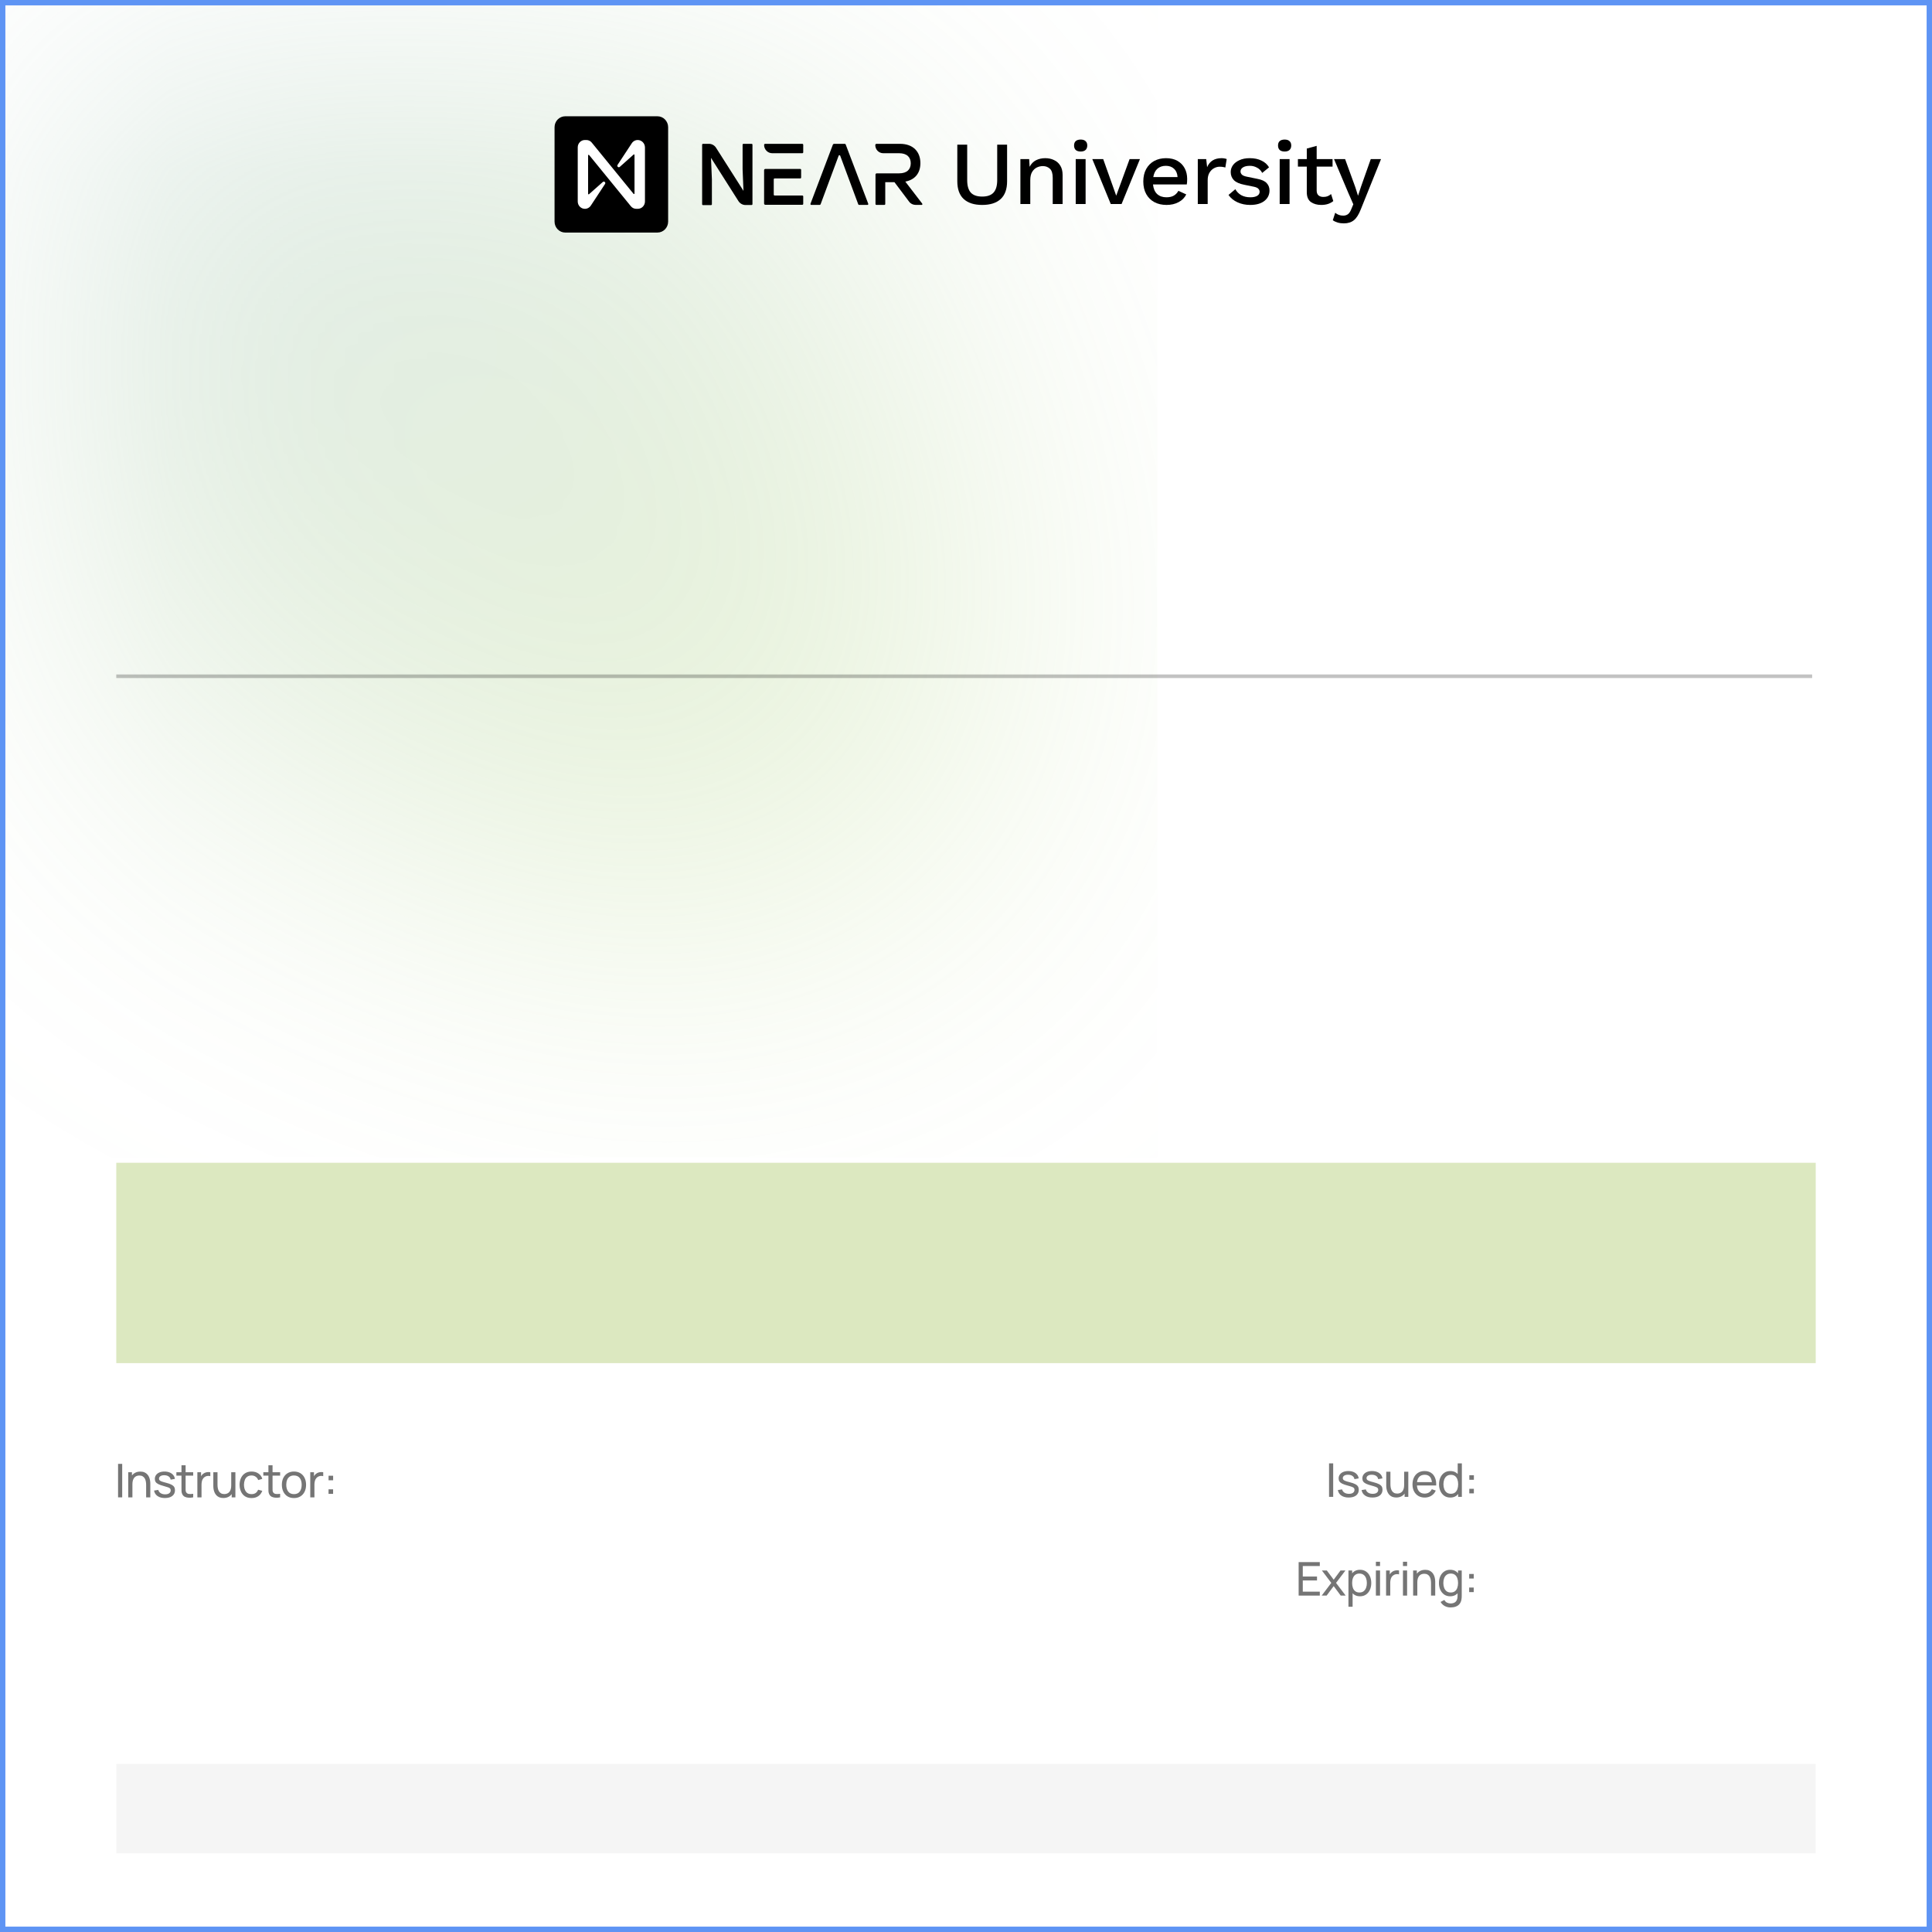
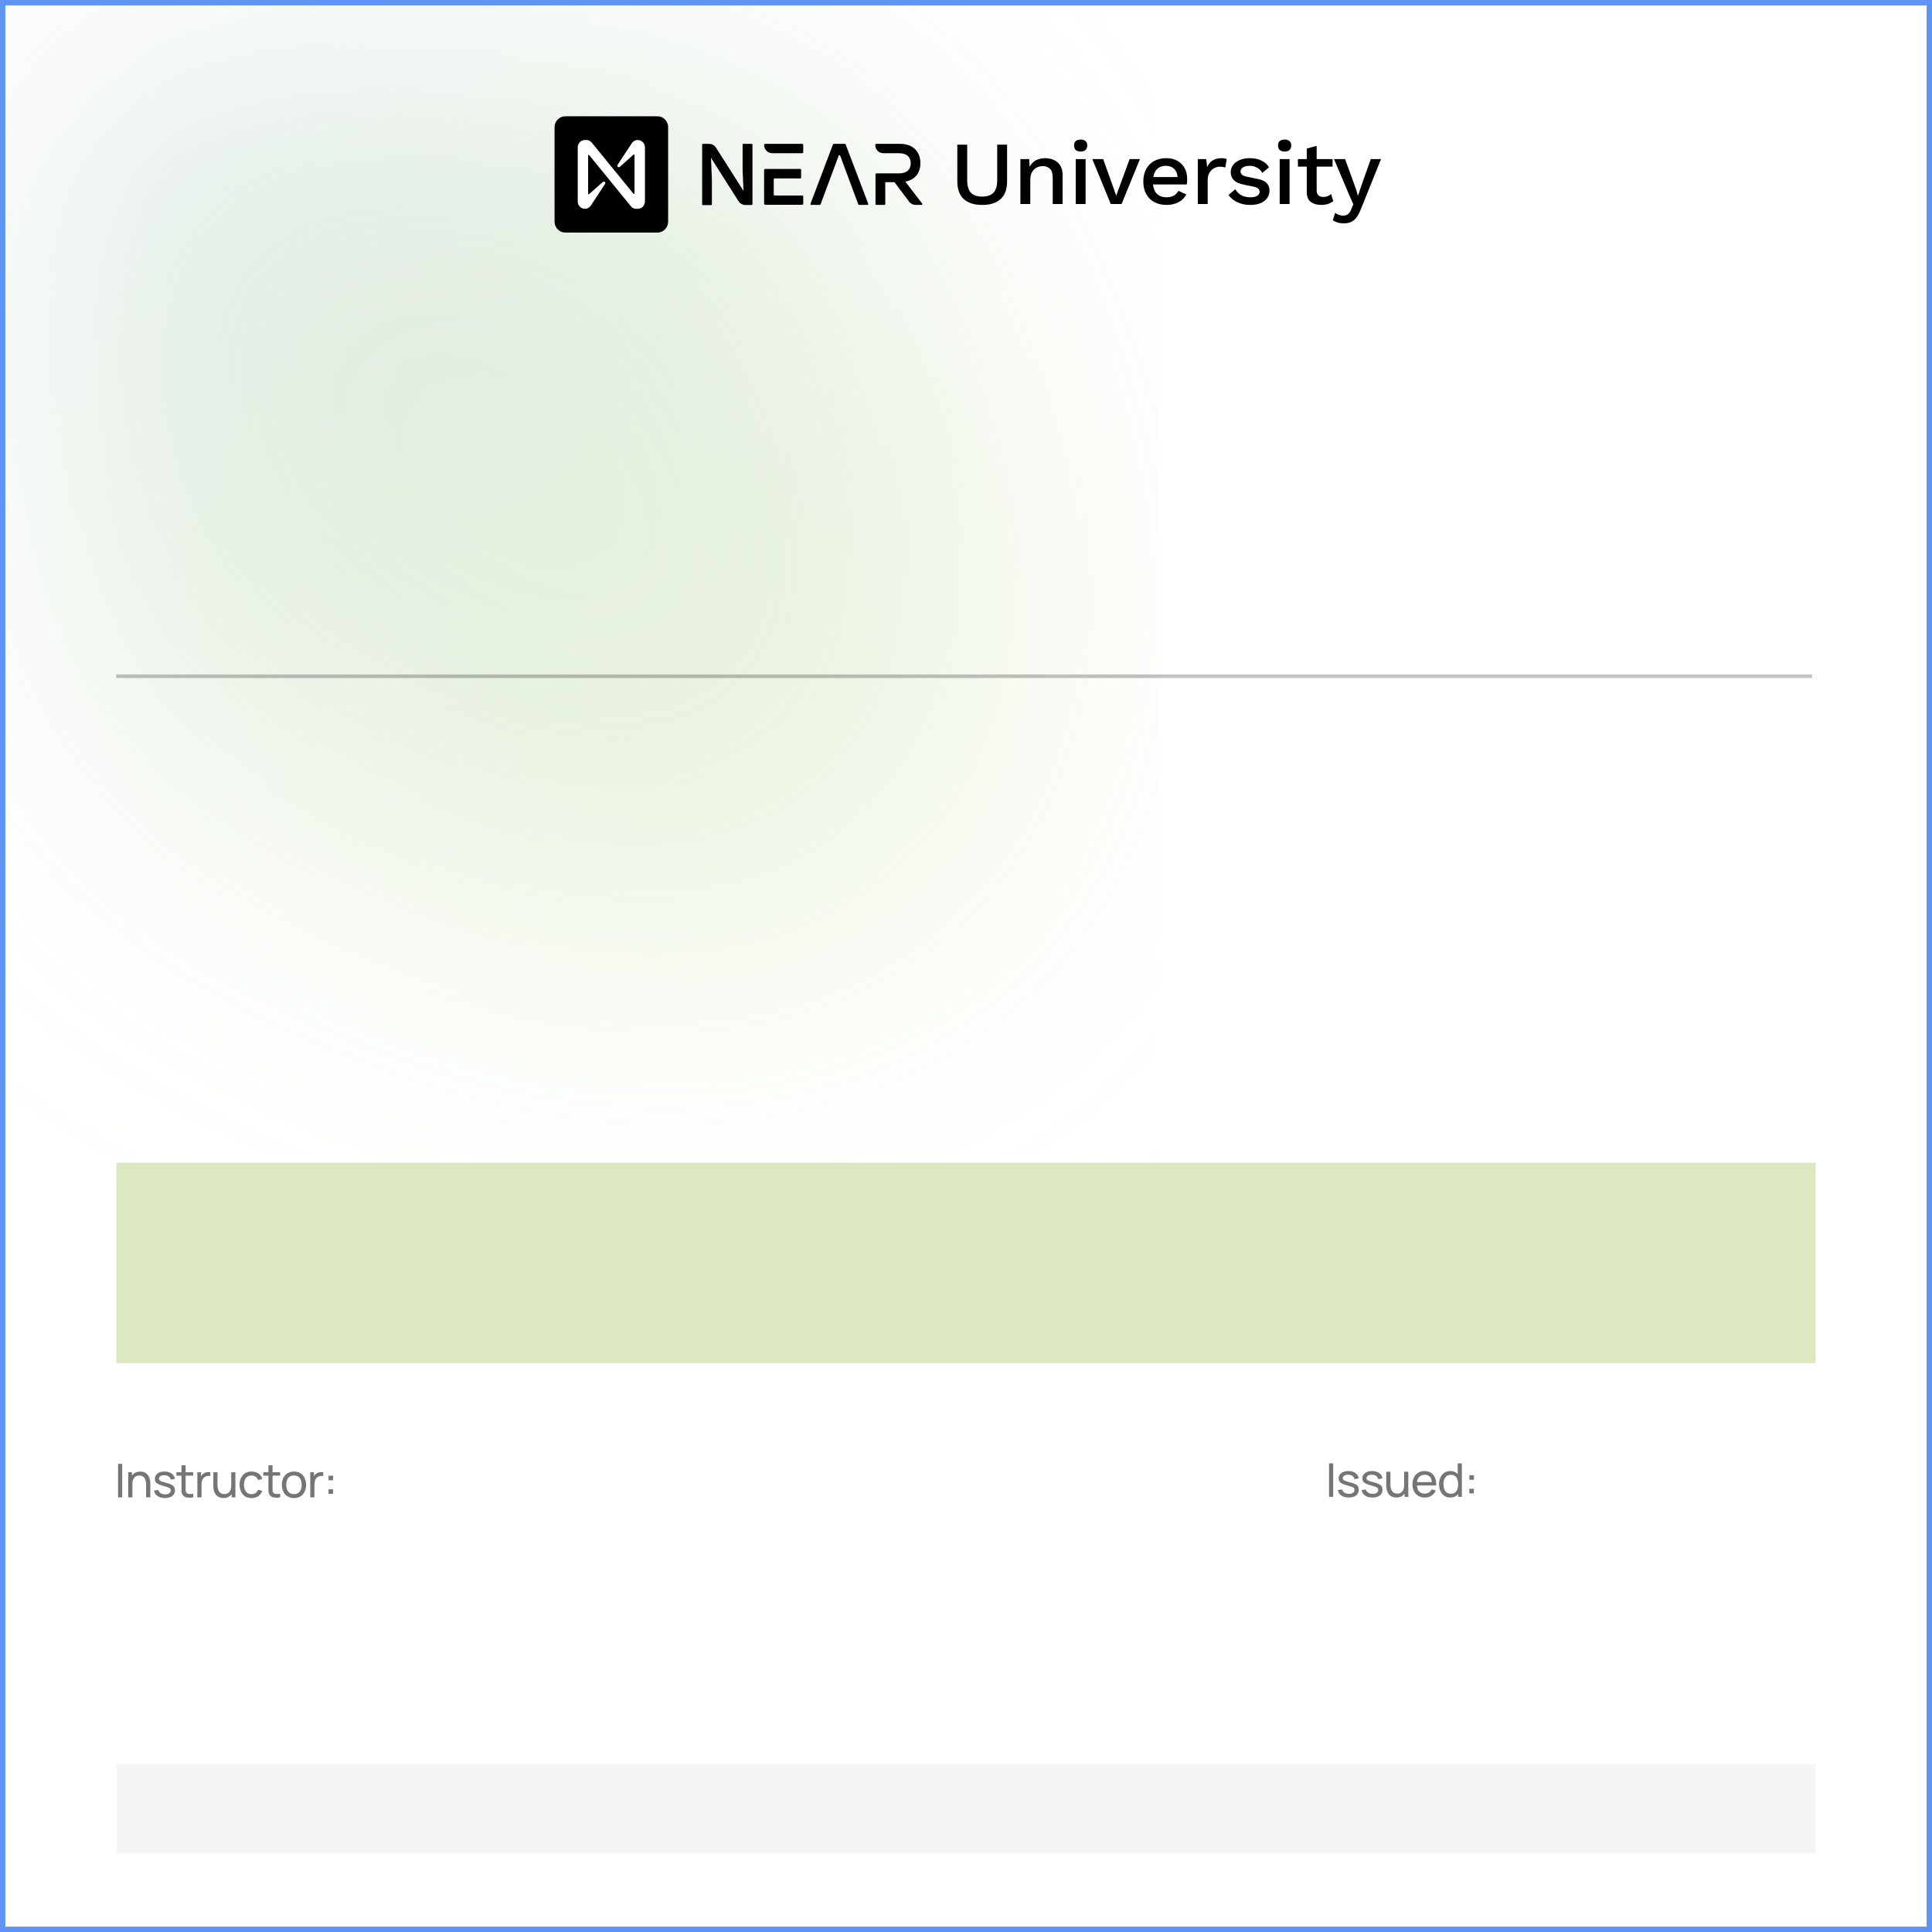
<svg xmlns="http://www.w3.org/2000/svg" width="1080" height="1080" viewBox="0 0 1080 1080" fill="none">
  <rect x="1.5" y="1.5" width="1077" height="1077" fill="white" />
  <mask id="mask0_54_14" style="mask-type:alpha" maskUnits="userSpaceOnUse" x="0" y="0" width="647" height="647">
    <rect width="647" height="647" fill="#C4C4C4" />
  </mask>
  <g mask="url(#mask0_54_14)">
    <g opacity="0.25" filter="url(#filter0_f_54_14)">
      <path d="M-58.283 277.052C-272.03 63.305 -362.994 -192.282 -261.458 -293.819C-159.922 -395.355 95.666 -304.39 309.413 -90.643C523.16 123.104 614.125 378.691 512.588 480.228C411.052 581.764 155.464 490.799 -58.283 277.052Z" fill="url(#paint0_linear_54_14)" />
    </g>
  </g>
  <path d="M310 71.116C310 67.738 312.675 65 315.974 65H367.519C370.818 65 373.493 67.738 373.493 71.116V123.884C373.493 127.262 370.818 130 367.519 130H315.974C312.675 130 310 127.262 310 123.884V71.116Z" fill="black" />
  <path d="M420.631 80.909V114.097C420.631 114.35 420.445 114.603 420.135 114.603H416.727C415.178 114.603 413.691 113.781 412.823 112.453L397.455 88.242L397.951 100.316V114.16C397.951 114.413 397.765 114.666 397.455 114.666H392.994C392.746 114.666 392.498 114.476 392.498 114.16V80.909C392.498 80.656 392.684 80.403 392.994 80.403H396.34C397.889 80.403 399.376 81.225 400.244 82.552L415.612 106.701L415.116 94.627V80.909C415.116 80.656 415.302 80.403 415.612 80.403H420.073C420.445 80.403 420.631 80.593 420.631 80.909Z" fill="black" />
  <path d="M458.211 114.54H453.502C453.192 114.54 452.943 114.223 453.068 113.907L465.586 80.846C465.709 80.593 465.957 80.403 466.205 80.403H472.154C472.463 80.403 472.712 80.593 472.773 80.846L485.353 113.907C485.477 114.223 485.228 114.54 484.919 114.54H480.21C480.023 114.54 479.838 114.413 479.776 114.223L469.675 87.041C469.552 86.662 468.931 86.662 468.807 87.041L458.707 114.223C458.583 114.413 458.397 114.54 458.211 114.54Z" fill="black" />
  <path d="M515.497 113.781L506.077 101.517C511.407 100.506 514.505 96.839 514.505 91.213C514.505 84.765 510.416 80.403 503.103 80.403H489.966C489.595 80.403 489.285 80.719 489.285 81.099C489.285 83.627 491.268 85.65 493.746 85.65H502.607C507.007 85.65 509.114 87.926 509.114 91.276C509.114 94.627 507.069 96.902 502.607 96.902H490.091C489.719 96.902 489.408 97.219 489.408 97.598V114.034C489.408 114.287 489.595 114.54 489.904 114.54H494.366C494.613 114.54 494.862 114.35 494.862 114.034V101.833H500.005L508.184 112.706C509.052 113.907 510.416 114.54 511.903 114.54H515.31C515.559 114.54 515.744 114.097 515.497 113.781Z" fill="black" />
  <path d="M448.515 80.403H427.757C427.385 80.403 427.137 80.656 427.137 81.035C427.137 83.564 429.182 85.65 431.661 85.65H448.515C448.764 85.65 449.011 85.46 449.011 85.144V80.846C448.949 80.593 448.764 80.403 448.515 80.403ZM448.515 109.293H433.024C432.776 109.293 432.528 109.103 432.528 108.787V100.253C432.528 100 432.714 99.747 433.024 99.747H447.338C447.587 99.747 447.834 99.558 447.834 99.241V94.943C447.834 94.69 447.649 94.437 447.338 94.437H427.819C427.447 94.437 427.137 94.753 427.137 95.132V113.781C427.137 114.16 427.447 114.476 427.819 114.476H448.515C448.764 114.476 449.011 114.287 449.011 113.971V109.672C448.949 109.482 448.764 109.293 448.515 109.293Z" fill="black" />
  <path d="M353.07 80.232L345.229 92.157C344.687 92.969 345.729 93.953 346.48 93.269L354.196 86.387C354.404 86.216 354.696 86.344 354.696 86.644V108.144C354.696 108.443 354.321 108.571 354.154 108.357L330.799 79.719C330.048 78.779 328.964 78.266 327.754 78.266H326.92C324.751 78.266 322.958 80.104 322.958 82.369V112.632C322.958 114.897 324.751 116.735 326.962 116.735C328.338 116.735 329.631 116.008 330.382 114.769L338.222 102.843C338.765 102.031 337.722 101.048 336.971 101.732L329.255 108.571C329.047 108.742 328.755 108.614 328.755 108.315V86.857C328.755 86.558 329.13 86.43 329.297 86.644L352.653 115.282C353.404 116.222 354.53 116.735 355.697 116.735H356.531C358.742 116.735 360.535 114.897 360.535 112.632V82.369C360.494 80.104 358.7 78.266 356.49 78.266C355.113 78.266 353.821 78.992 353.07 80.232Z" fill="white" />
  <path d="M562.969 80.88V101.339C562.969 105.73 561.782 109.031 559.407 111.242C557.032 113.454 553.574 114.56 549.031 114.56C544.556 114.56 541.115 113.454 538.706 111.242C536.331 109.031 535.144 105.73 535.144 101.339V80.88H540.667V100.686C540.667 103.836 541.339 106.165 542.681 107.673C544.057 109.148 546.174 109.885 549.031 109.885C551.922 109.885 554.038 109.148 555.38 107.673C556.757 106.165 557.445 103.836 557.445 100.686V80.88H562.969Z" fill="black" />
  <path d="M570.407 114.058V88.923H575.311L575.57 93.246C576.43 91.57 577.617 90.347 579.132 89.576C580.68 88.806 582.401 88.42 584.294 88.42C586.118 88.42 587.753 88.772 589.199 89.476C590.678 90.146 591.849 91.185 592.709 92.593C593.569 93.967 594 95.693 594 97.77V114.058H588.476V99.429C588.476 96.949 587.942 95.24 586.875 94.302C585.843 93.33 584.535 92.844 582.952 92.844C581.816 92.844 580.715 93.095 579.648 93.598C578.581 94.101 577.686 94.939 576.964 96.112C576.275 97.251 575.931 98.776 575.931 100.686V114.058H570.407Z" fill="black" />
  <path d="M604.125 84.701C602.921 84.701 601.991 84.416 601.338 83.846C600.718 83.243 600.408 82.405 600.408 81.332C600.408 80.26 600.718 79.439 601.338 78.869C601.991 78.299 602.921 78.015 604.125 78.015C605.295 78.015 606.19 78.299 606.81 78.869C607.464 79.439 607.791 80.26 607.791 81.332C607.791 82.405 607.464 83.243 606.81 83.846C606.19 84.416 605.295 84.701 604.125 84.701ZM606.861 88.923V114.058H601.338V88.923H606.861Z" fill="black" />
  <path d="M631.456 88.923H637.238L626.965 114.058H620.925L610.6 88.923H616.691L623.97 109.383L631.456 88.923Z" fill="black" />
  <path d="M652.121 114.56C649.54 114.56 647.268 114.041 645.307 113.002C643.379 111.963 641.865 110.472 640.764 108.528C639.662 106.551 639.112 104.205 639.112 101.49C639.112 98.776 639.645 96.447 640.712 94.503C641.813 92.526 643.311 91.018 645.203 89.979C647.131 88.94 649.333 88.42 651.811 88.42C654.324 88.42 656.458 88.923 658.213 89.928C659.968 90.934 661.31 92.308 662.24 94.05C663.169 95.793 663.633 97.77 663.633 99.982C663.633 100.619 663.616 101.205 663.582 101.742C663.547 102.278 663.496 102.73 663.427 103.099H644.532C644.773 105.445 645.548 107.238 646.855 108.478C648.198 109.684 649.919 110.287 652.018 110.287C653.739 110.287 655.133 109.969 656.2 109.332C657.266 108.696 658.11 107.807 658.729 106.668L663.117 108.679C662.222 110.522 660.794 111.963 658.832 113.002C656.905 114.041 654.668 114.56 652.121 114.56ZM651.708 92.693C649.815 92.693 648.249 93.229 647.01 94.302C645.806 95.374 645.031 96.933 644.687 98.977H658.265C658.127 96.966 657.473 95.424 656.303 94.352C655.133 93.246 653.601 92.693 651.708 92.693Z" fill="black" />
  <path d="M669.577 114.058V88.923H674.275L674.791 93.447C676.202 90.096 678.904 88.42 682.896 88.42C683.412 88.42 683.928 88.471 684.445 88.571C684.961 88.638 685.391 88.755 685.735 88.923L684.961 93.648C684.582 93.514 684.152 93.414 683.67 93.347C683.223 93.246 682.603 93.196 681.812 93.196C680.71 93.196 679.644 93.481 678.611 94.05C677.613 94.587 676.77 95.424 676.081 96.564C675.428 97.67 675.101 99.061 675.101 100.736V114.058H669.577Z" fill="black" />
  <path d="M698.872 114.56C696.29 114.56 693.933 114.074 691.799 113.102C689.665 112.131 687.979 110.757 686.74 108.98L690.56 105.763C691.317 107.137 692.401 108.243 693.812 109.081C695.258 109.885 696.979 110.287 698.975 110.287C700.558 110.287 701.814 110.019 702.744 109.483C703.673 108.947 704.137 108.193 704.137 107.221C704.137 106.584 703.914 106.031 703.466 105.562C703.053 105.059 702.244 104.674 701.04 104.406L695.619 103.3C692.866 102.764 690.904 101.892 689.734 100.686C688.564 99.48 687.979 97.972 687.979 96.162C687.979 94.788 688.392 93.514 689.218 92.341C690.078 91.168 691.3 90.23 692.883 89.526C694.466 88.789 696.376 88.42 698.614 88.42C701.16 88.42 703.346 88.873 705.17 89.778C707.028 90.649 708.439 91.906 709.403 93.548L705.583 96.665C704.895 95.324 703.914 94.335 702.64 93.699C701.401 93.028 700.093 92.693 698.717 92.693C697.03 92.693 695.723 92.995 694.793 93.598C693.899 94.168 693.451 94.922 693.451 95.86C693.451 96.497 693.709 97.083 694.225 97.62C694.742 98.122 695.671 98.508 697.013 98.776L702.898 99.982C705.376 100.451 707.114 101.256 708.112 102.395C709.145 103.501 709.661 104.858 709.661 106.467C709.661 108.88 708.698 110.84 706.77 112.348C704.843 113.823 702.21 114.56 698.872 114.56Z" fill="black" />
  <path d="M718.143 84.701C716.938 84.701 716.009 84.416 715.355 83.846C714.736 83.243 714.426 82.405 714.426 81.332C714.426 80.26 714.736 79.439 715.355 78.869C716.009 78.299 716.938 78.015 718.143 78.015C719.313 78.015 720.208 78.299 720.827 78.869C721.481 79.439 721.808 80.26 721.808 81.332C721.808 82.405 721.481 83.243 720.827 83.846C720.208 84.416 719.313 84.701 718.143 84.701ZM720.879 88.923V114.058H715.355V88.923H720.879Z" fill="black" />
  <path d="M744.906 88.923V93.146H736.026V106.517C736.026 107.724 736.371 108.628 737.059 109.232C737.747 109.801 738.642 110.086 739.743 110.086C740.707 110.086 741.516 109.952 742.17 109.684C742.858 109.383 743.495 108.98 744.08 108.478L745.319 112.399C744.527 113.069 743.546 113.605 742.376 114.007C741.241 114.376 739.967 114.56 738.556 114.56C736.285 114.56 734.374 114.024 732.826 112.952C731.277 111.846 730.503 110.003 730.503 107.422V93.146H725.547V88.923H730.503V83.042L736.026 81.534V88.923H744.906Z" fill="black" />
  <path d="M772 88.923L760.694 117.023C759.558 119.939 758.268 121.967 756.822 123.106C755.377 124.279 753.518 124.865 751.247 124.865C749.973 124.865 748.82 124.715 747.788 124.413C746.756 124.111 745.843 123.676 745.052 123.106L746.394 118.934C747.633 120.006 749.13 120.542 750.885 120.542C751.815 120.542 752.641 120.308 753.363 119.838C754.121 119.369 754.792 118.397 755.377 116.923L756.513 114.208L753.776 107.975L745.723 88.923H751.918L757.648 104.708L759.145 109.433L760.849 104.255L766.27 88.923H772Z" fill="black" />
  <rect x="65" y="986.031" width="950" height="50" fill="#F5F5F5" />
  <path d="M742.948 836.751V818.031H745.262V836.751H742.948Z" fill="#757575" />
  <path d="M753.947 837.128C752.274 837.128 750.901 836.764 749.826 836.036C748.76 835.3 748.106 834.273 747.863 832.955L750.229 832.578C750.42 833.341 750.857 833.948 751.542 834.398C752.227 834.84 753.076 835.061 754.09 835.061C755.052 835.061 755.806 834.862 756.352 834.463C756.898 834.065 757.171 833.523 757.171 832.838C757.171 832.44 757.08 832.119 756.898 831.876C756.716 831.625 756.339 831.391 755.767 831.174C755.204 830.958 754.35 830.698 753.206 830.394C751.967 830.065 750.992 829.723 750.281 829.367C749.57 829.012 749.063 828.6 748.76 828.132C748.457 827.664 748.305 827.097 748.305 826.429C748.305 825.606 748.53 824.887 748.981 824.271C749.432 823.647 750.06 823.166 750.866 822.828C751.681 822.49 752.625 822.321 753.7 822.321C754.766 822.321 755.719 822.49 756.56 822.828C757.401 823.166 758.077 823.647 758.588 824.271C759.108 824.887 759.416 825.606 759.511 826.429L757.145 826.858C757.032 826.104 756.668 825.511 756.053 825.077C755.446 824.644 754.662 824.414 753.7 824.388C752.79 824.354 752.049 824.514 751.477 824.869C750.914 825.225 750.632 825.706 750.632 826.312C750.632 826.65 750.736 826.941 750.944 827.183C751.161 827.426 751.555 827.656 752.127 827.872C752.708 828.089 753.548 828.336 754.649 828.613C755.888 828.925 756.863 829.268 757.574 829.64C758.293 830.004 758.805 830.438 759.108 830.94C759.411 831.434 759.563 832.045 759.563 832.773C759.563 834.125 759.065 835.191 758.068 835.971C757.071 836.743 755.698 837.128 753.947 837.128Z" fill="#757575" />
  <path d="M767.214 837.128C765.541 837.128 764.168 836.764 763.093 836.036C762.027 835.3 761.373 834.273 761.13 832.955L763.496 832.578C763.687 833.341 764.124 833.948 764.809 834.398C765.494 834.84 766.343 835.061 767.357 835.061C768.319 835.061 769.073 834.862 769.619 834.463C770.165 834.065 770.438 833.523 770.438 832.838C770.438 832.44 770.347 832.119 770.165 831.876C769.983 831.625 769.606 831.391 769.034 831.174C768.471 830.958 767.617 830.698 766.473 830.394C765.234 830.065 764.259 829.723 763.548 829.367C762.837 829.012 762.33 828.6 762.027 828.132C761.724 827.664 761.572 827.097 761.572 826.429C761.572 825.606 761.797 824.887 762.248 824.271C762.699 823.647 763.327 823.166 764.133 822.828C764.948 822.49 765.892 822.321 766.967 822.321C768.033 822.321 768.986 822.49 769.827 822.828C770.668 823.166 771.344 823.647 771.855 824.271C772.375 824.887 772.683 825.606 772.778 826.429L770.412 826.858C770.299 826.104 769.935 825.511 769.32 825.077C768.713 824.644 767.929 824.414 766.967 824.388C766.057 824.354 765.316 824.514 764.744 824.869C764.181 825.225 763.899 825.706 763.899 826.312C763.899 826.65 764.003 826.941 764.211 827.183C764.428 827.426 764.822 827.656 765.394 827.872C765.975 828.089 766.815 828.336 767.916 828.613C769.155 828.925 770.13 829.268 770.841 829.64C771.56 830.004 772.072 830.438 772.375 830.94C772.678 831.434 772.83 832.045 772.83 832.773C772.83 834.125 772.332 835.191 771.335 835.971C770.338 836.743 768.965 837.128 767.214 837.128Z" fill="#757575" />
  <path d="M780.507 837.115C779.606 837.115 778.83 836.972 778.18 836.686C777.539 836.4 777.006 836.019 776.581 835.542C776.156 835.066 775.823 834.537 775.58 833.956C775.337 833.376 775.164 832.782 775.06 832.175C774.965 831.569 774.917 831.001 774.917 830.472V822.711H777.257V829.744C777.257 830.403 777.318 831.04 777.439 831.655C777.56 832.271 777.764 832.825 778.05 833.319C778.345 833.813 778.735 834.203 779.22 834.489C779.714 834.775 780.329 834.918 781.066 834.918C781.647 834.918 782.175 834.819 782.652 834.619C783.129 834.42 783.536 834.125 783.874 833.735C784.212 833.337 784.472 832.834 784.654 832.227C784.836 831.621 784.927 830.914 784.927 830.108L786.448 830.576C786.448 831.928 786.201 833.094 785.707 834.073C785.222 835.053 784.533 835.807 783.64 836.335C782.756 836.855 781.712 837.115 780.507 837.115ZM785.187 836.751V832.994H784.927V822.711H787.254V836.751H785.187Z" fill="#757575" />
  <path d="M796.458 837.141C795.08 837.141 793.875 836.838 792.844 836.231C791.821 835.616 791.024 834.762 790.452 833.67C789.88 832.57 789.594 831.287 789.594 829.822C789.594 828.288 789.876 826.962 790.439 825.844C791.002 824.718 791.787 823.851 792.792 823.244C793.806 822.629 794.993 822.321 796.354 822.321C797.767 822.321 798.967 822.646 799.955 823.296C800.952 823.946 801.697 824.874 802.191 826.078C802.694 827.283 802.91 828.717 802.841 830.381H800.501V829.549C800.475 827.825 800.124 826.538 799.448 825.688C798.772 824.83 797.767 824.401 796.432 824.401C795.002 824.401 793.914 824.861 793.169 825.779C792.424 826.698 792.051 828.015 792.051 829.731C792.051 831.387 792.424 832.669 793.169 833.579C793.914 834.489 794.976 834.944 796.354 834.944C797.281 834.944 798.087 834.732 798.772 834.307C799.457 833.883 799.994 833.272 800.384 832.474L802.607 833.241C802.061 834.481 801.238 835.443 800.137 836.127C799.045 836.803 797.819 837.141 796.458 837.141ZM791.271 830.381V828.522H801.645V830.381H791.271Z" fill="#757575" />
  <path d="M810.727 837.141C809.419 837.141 808.296 836.816 807.36 836.166C806.424 835.508 805.701 834.619 805.189 833.501C804.687 832.383 804.435 831.122 804.435 829.718C804.435 828.314 804.687 827.053 805.189 825.935C805.701 824.817 806.424 823.938 807.36 823.296C808.296 822.646 809.414 822.321 810.714 822.321C812.04 822.321 813.154 822.642 814.055 823.283C814.957 823.925 815.637 824.804 816.096 825.922C816.564 827.04 816.798 828.306 816.798 829.718C816.798 831.114 816.564 832.375 816.096 833.501C815.637 834.619 814.957 835.508 814.055 836.166C813.154 836.816 812.045 837.141 810.727 837.141ZM811.013 835.022C811.958 835.022 812.734 834.797 813.34 834.346C813.947 833.887 814.393 833.259 814.679 832.461C814.974 831.655 815.121 830.741 815.121 829.718C815.121 828.678 814.974 827.764 814.679 826.975C814.393 826.178 813.951 825.558 813.353 825.116C812.755 824.666 811.997 824.44 811.078 824.44C810.125 824.44 809.336 824.674 808.712 825.142C808.097 825.61 807.638 826.243 807.334 827.04C807.04 827.838 806.892 828.73 806.892 829.718C806.892 830.715 807.044 831.616 807.347 832.422C807.651 833.22 808.106 833.852 808.712 834.32C809.328 834.788 810.095 835.022 811.013 835.022ZM815.121 836.751V826.416H814.861V818.031H817.188V836.751H815.121Z" fill="#757575" />
  <path d="M821.35 834.801V832.253H823.898V834.801H821.35ZM821.363 827.209V824.661H823.911V827.209H821.363Z" fill="#757575" />
-   <path d="M725.948 891.946V873.226H737.778V875.423H728.262V881.286H736.218V883.483H728.262V889.749H737.778V891.946H725.948Z" fill="#757575" />
-   <path d="M738.823 891.946L744.192 884.848L738.94 877.906H741.696L745.544 883.054L749.353 877.906H752.109L746.857 884.848L752.239 891.946H749.47L745.544 886.642L741.592 891.946H738.823Z" fill="#757575" />
-   <path d="M760.251 892.336C758.933 892.336 757.824 892.011 756.923 891.361C756.021 890.703 755.337 889.814 754.869 888.696C754.409 887.57 754.18 886.309 754.18 884.913C754.18 883.501 754.409 882.235 754.869 881.117C755.337 879.999 756.021 879.12 756.923 878.478C757.833 877.837 758.946 877.516 760.264 877.516C761.564 877.516 762.682 877.841 763.618 878.491C764.562 879.133 765.286 880.012 765.789 881.13C766.291 882.248 766.543 883.509 766.543 884.913C766.543 886.317 766.291 887.578 765.789 888.696C765.286 889.814 764.562 890.703 763.618 891.361C762.682 892.011 761.559 892.336 760.251 892.336ZM753.79 898.186V877.906H755.857V888.241H756.117V898.186H753.79ZM759.965 890.217C760.892 890.217 761.659 889.983 762.266 889.515C762.872 889.047 763.327 888.415 763.631 887.617C763.934 886.811 764.086 885.91 764.086 884.913C764.086 883.925 763.934 883.033 763.631 882.235C763.336 881.438 762.877 880.805 762.253 880.337C761.637 879.869 760.853 879.635 759.9 879.635C758.99 879.635 758.236 879.861 757.638 880.311C757.04 880.753 756.593 881.373 756.299 882.17C756.004 882.959 755.857 883.873 755.857 884.913C755.857 885.936 756 886.85 756.286 887.656C756.58 888.454 757.031 889.082 757.638 889.541C758.244 889.992 759.02 890.217 759.965 890.217Z" fill="#757575" />
-   <path d="M769.133 875.423V873.031H771.447V875.423H769.133ZM769.133 891.946V877.906H771.447V891.946H769.133Z" fill="#757575" />
-   <path d="M774.827 891.946V877.906H776.894V881.299L776.556 880.857C776.721 880.424 776.933 880.025 777.193 879.661C777.462 879.297 777.761 878.998 778.09 878.764C778.454 878.47 778.866 878.244 779.325 878.088C779.785 877.932 780.253 877.841 780.729 877.815C781.206 877.781 781.652 877.811 782.068 877.906V880.077C781.583 879.947 781.05 879.913 780.469 879.973C779.889 880.034 779.351 880.246 778.857 880.61C778.407 880.931 778.056 881.321 777.804 881.78C777.562 882.24 777.393 882.738 777.297 883.275C777.202 883.804 777.154 884.346 777.154 884.9V891.946H774.827Z" fill="#757575" />
-   <path d="M784.266 875.423V873.031H786.58V875.423H784.266ZM784.266 891.946V877.906H786.58V891.946H784.266Z" fill="#757575" />
-   <path d="M799.958 891.946V884.913C799.958 884.246 799.897 883.605 799.776 882.989C799.663 882.374 799.46 881.824 799.165 881.338C798.879 880.844 798.489 880.454 797.995 880.168C797.51 879.882 796.894 879.739 796.149 879.739C795.568 879.739 795.04 879.839 794.563 880.038C794.095 880.229 793.692 880.524 793.354 880.922C793.016 881.321 792.752 881.824 792.561 882.43C792.379 883.028 792.288 883.735 792.288 884.549L790.767 884.081C790.767 882.721 791.01 881.555 791.495 880.584C791.989 879.605 792.678 878.855 793.562 878.335C794.455 877.807 795.503 877.542 796.708 877.542C797.618 877.542 798.394 877.685 799.035 877.971C799.676 878.257 800.209 878.639 800.634 879.115C801.059 879.583 801.392 880.112 801.635 880.701C801.878 881.282 802.047 881.876 802.142 882.482C802.246 883.08 802.298 883.648 802.298 884.185V891.946H799.958ZM789.948 891.946V877.906H792.028V881.663H792.288V891.946H789.948Z" fill="#757575" />
-   <path d="M810.839 898.576C810.102 898.576 809.383 898.464 808.681 898.238C807.979 898.013 807.333 897.671 806.744 897.211C806.163 896.761 805.678 896.189 805.288 895.495L807.407 894.377C807.754 895.062 808.243 895.56 808.876 895.872C809.517 896.184 810.176 896.34 810.852 896.34C811.745 896.34 812.486 896.176 813.075 895.846C813.664 895.526 814.098 895.045 814.375 894.403C814.661 893.762 814.8 892.965 814.791 892.011V888.176H815.064V877.906H817.118V892.037C817.118 892.419 817.105 892.787 817.079 893.142C817.062 893.498 817.018 893.849 816.949 894.195C816.767 895.192 816.407 896.011 815.87 896.652C815.333 897.302 814.639 897.783 813.79 898.095C812.941 898.416 811.957 898.576 810.839 898.576ZM810.67 892.336C809.361 892.336 808.239 892.011 807.303 891.361C806.367 890.703 805.643 889.814 805.132 888.696C804.629 887.578 804.378 886.317 804.378 884.913C804.378 883.509 804.629 882.248 805.132 881.13C805.643 880.012 806.367 879.133 807.303 878.491C808.239 877.841 809.357 877.516 810.657 877.516C811.983 877.516 813.097 877.837 813.998 878.478C814.899 879.12 815.58 879.999 816.039 881.117C816.507 882.235 816.741 883.501 816.741 884.913C816.741 886.309 816.507 887.57 816.039 888.696C815.58 889.814 814.899 890.703 813.998 891.361C813.097 892.011 811.987 892.336 810.67 892.336ZM810.956 890.217C811.901 890.217 812.676 889.992 813.283 889.541C813.89 889.082 814.336 888.454 814.622 887.656C814.917 886.85 815.064 885.936 815.064 884.913C815.064 883.873 814.917 882.959 814.622 882.17C814.336 881.373 813.894 880.753 813.296 880.311C812.698 879.861 811.94 879.635 811.021 879.635C810.068 879.635 809.279 879.869 808.655 880.337C808.04 880.805 807.58 881.438 807.277 882.235C806.982 883.033 806.835 883.925 806.835 884.913C806.835 885.91 806.987 886.811 807.29 887.617C807.593 888.415 808.048 889.047 808.655 889.515C809.27 889.983 810.037 890.217 810.956 890.217Z" fill="#757575" />
-   <path d="M821.268 889.996V887.448H823.816V889.996H821.268ZM821.281 882.404V879.856H823.829V882.404H821.281Z" fill="#757575" />
  <path d="M66 837.031V818.311H68.314V837.031H66Z" fill="#757575" />
  <path d="M81.692 837.031V829.998C81.692 829.331 81.631 828.69 81.51 828.074C81.397 827.459 81.193 826.909 80.899 826.423C80.613 825.929 80.223 825.539 79.729 825.253C79.243 824.967 78.628 824.824 77.883 824.824C77.302 824.824 76.773 824.924 76.297 825.123C75.829 825.314 75.426 825.609 75.088 826.007C74.75 826.406 74.485 826.909 74.295 827.515C74.113 828.113 74.022 828.82 74.022 829.634L72.501 829.166C72.501 827.806 72.743 826.64 73.229 825.669C73.723 824.69 74.412 823.94 75.296 823.42C76.188 822.892 77.237 822.627 78.442 822.627C79.352 822.627 80.127 822.77 80.769 823.056C81.41 823.342 81.943 823.724 82.368 824.2C82.792 824.668 83.126 825.197 83.369 825.786C83.611 826.367 83.78 826.961 83.876 827.567C83.98 828.165 84.032 828.733 84.032 829.27V837.031H81.692ZM71.682 837.031V822.991H73.762V826.748H74.022V837.031H71.682Z" fill="#757575" />
  <path d="M92.195 837.408C90.523 837.408 89.149 837.044 88.074 836.316C87.008 835.58 86.354 834.553 86.111 833.235L88.477 832.858C88.668 833.621 89.106 834.228 89.79 834.678C90.475 835.12 91.324 835.341 92.338 835.341C93.3 835.341 94.054 835.142 94.6 834.743C95.146 834.345 95.419 833.803 95.419 833.118C95.419 832.72 95.328 832.399 95.146 832.156C94.964 831.905 94.587 831.671 94.015 831.454C93.452 831.238 92.598 830.978 91.454 830.674C90.215 830.345 89.24 830.003 88.529 829.647C87.819 829.292 87.312 828.88 87.008 828.412C86.705 827.944 86.553 827.377 86.553 826.709C86.553 825.886 86.779 825.167 87.229 824.551C87.68 823.927 88.308 823.446 89.114 823.108C89.929 822.77 90.874 822.601 91.948 822.601C93.014 822.601 93.968 822.77 94.808 823.108C95.649 823.446 96.325 823.927 96.836 824.551C97.356 825.167 97.664 825.886 97.759 826.709L95.393 827.138C95.281 826.384 94.917 825.791 94.301 825.357C93.695 824.924 92.91 824.694 91.948 824.668C91.038 824.634 90.297 824.794 89.725 825.149C89.162 825.505 88.88 825.986 88.88 826.592C88.88 826.93 88.984 827.221 89.192 827.463C89.409 827.706 89.803 827.936 90.375 828.152C90.956 828.369 91.797 828.616 92.897 828.893C94.137 829.205 95.112 829.548 95.822 829.92C96.542 830.284 97.053 830.718 97.356 831.22C97.66 831.714 97.811 832.325 97.811 833.053C97.811 834.405 97.313 835.471 96.316 836.251C95.32 837.023 93.946 837.408 92.195 837.408Z" fill="#757575" />
  <path d="M107.998 837.031C107.166 837.196 106.342 837.261 105.528 837.226C104.722 837.2 104.002 837.04 103.37 836.745C102.737 836.442 102.256 835.974 101.927 835.341C101.649 834.787 101.498 834.228 101.472 833.664C101.454 833.092 101.446 832.447 101.446 831.727V819.091H103.76V831.623C103.76 832.195 103.764 832.685 103.773 833.092C103.79 833.5 103.881 833.851 104.046 834.145C104.358 834.7 104.852 835.025 105.528 835.12C106.212 835.216 107.036 835.19 107.998 835.042V837.031ZM98.599 824.902V822.991H107.998V824.902H98.599Z" fill="#757575" />
  <path d="M110.328 837.031V822.991H112.395V826.384L112.057 825.942C112.222 825.509 112.434 825.11 112.694 824.746C112.963 824.382 113.262 824.083 113.591 823.849C113.955 823.555 114.367 823.329 114.826 823.173C115.285 823.017 115.753 822.926 116.23 822.9C116.707 822.866 117.153 822.896 117.569 822.991V825.162C117.084 825.032 116.551 824.998 115.97 825.058C115.389 825.119 114.852 825.331 114.358 825.695C113.907 826.016 113.556 826.406 113.305 826.865C113.062 827.325 112.893 827.823 112.798 828.36C112.703 828.889 112.655 829.431 112.655 829.985V837.031H110.328Z" fill="#757575" />
  <path d="M124.837 837.395C123.936 837.395 123.16 837.252 122.51 836.966C121.869 836.68 121.336 836.299 120.911 835.822C120.487 835.346 120.153 834.817 119.91 834.236C119.668 833.656 119.494 833.062 119.39 832.455C119.295 831.849 119.247 831.281 119.247 830.752V822.991H121.587V830.024C121.587 830.683 121.648 831.32 121.769 831.935C121.891 832.551 122.094 833.105 122.38 833.599C122.675 834.093 123.065 834.483 123.55 834.769C124.044 835.055 124.66 835.198 125.396 835.198C125.977 835.198 126.506 835.099 126.982 834.899C127.459 834.7 127.866 834.405 128.204 834.015C128.542 833.617 128.802 833.114 128.984 832.507C129.166 831.901 129.257 831.194 129.257 830.388L130.778 830.856C130.778 832.208 130.531 833.374 130.037 834.353C129.552 835.333 128.863 836.087 127.97 836.615C127.086 837.135 126.042 837.395 124.837 837.395ZM129.517 837.031V833.274H129.257V822.991H131.584V837.031H129.517Z" fill="#757575" />
  <path d="M140.619 837.421C139.198 837.421 137.989 837.105 136.992 836.472C136.004 835.831 135.25 834.951 134.73 833.833C134.21 832.715 133.941 831.441 133.924 830.011C133.941 828.547 134.214 827.26 134.743 826.15C135.28 825.032 136.047 824.161 137.044 823.537C138.041 822.913 139.241 822.601 140.645 822.601C142.127 822.601 143.401 822.965 144.467 823.693C145.542 824.421 146.261 825.418 146.625 826.683L144.337 827.372C144.042 826.558 143.561 825.925 142.894 825.474C142.235 825.024 141.477 824.798 140.619 824.798C139.657 824.798 138.864 825.024 138.24 825.474C137.616 825.916 137.152 826.532 136.849 827.32C136.546 828.1 136.39 828.997 136.381 830.011C136.398 831.571 136.758 832.832 137.46 833.794C138.171 834.748 139.224 835.224 140.619 835.224C141.538 835.224 142.3 835.016 142.907 834.6C143.514 834.176 143.973 833.565 144.285 832.767L146.625 833.378C146.14 834.687 145.381 835.688 144.35 836.381C143.319 837.075 142.075 837.421 140.619 837.421Z" fill="#757575" />
  <path d="M156.597 837.031C155.765 837.196 154.942 837.261 154.127 837.226C153.321 837.2 152.602 837.04 151.969 836.745C151.337 836.442 150.856 835.974 150.526 835.341C150.249 834.787 150.097 834.228 150.071 833.664C150.054 833.092 150.045 832.447 150.045 831.727V819.091H152.359V831.623C152.359 832.195 152.364 832.685 152.372 833.092C152.39 833.5 152.481 833.851 152.645 834.145C152.957 834.7 153.451 835.025 154.127 835.12C154.812 835.216 155.635 835.19 156.597 835.042V837.031ZM147.198 824.902V822.991H156.597V824.902H147.198Z" fill="#757575" />
  <path d="M164.324 837.421C162.928 837.421 161.724 837.105 160.71 836.472C159.704 835.84 158.929 834.964 158.383 833.846C157.837 832.728 157.564 831.446 157.564 829.998C157.564 828.525 157.841 827.234 158.396 826.124C158.95 825.015 159.735 824.153 160.749 823.537C161.763 822.913 162.954 822.601 164.324 822.601C165.728 822.601 166.937 822.918 167.951 823.55C168.965 824.174 169.74 825.045 170.278 826.163C170.824 827.273 171.097 828.551 171.097 829.998C171.097 831.463 170.824 832.754 170.278 833.872C169.732 834.982 168.952 835.853 167.938 836.485C166.924 837.109 165.719 837.421 164.324 837.421ZM164.324 835.224C165.78 835.224 166.863 834.739 167.574 833.768C168.284 832.798 168.64 831.541 168.64 829.998C168.64 828.412 168.28 827.151 167.561 826.215C166.841 825.271 165.762 824.798 164.324 824.798C163.344 824.798 162.538 825.019 161.906 825.461C161.273 825.903 160.801 826.514 160.489 827.294C160.177 828.074 160.021 828.976 160.021 829.998C160.021 831.576 160.385 832.841 161.113 833.794C161.841 834.748 162.911 835.224 164.324 835.224Z" fill="#757575" />
  <path d="M173.439 837.031V822.991H175.506V826.384L175.168 825.942C175.333 825.509 175.545 825.11 175.805 824.746C176.074 824.382 176.373 824.083 176.702 823.849C177.066 823.555 177.478 823.329 177.937 823.173C178.396 823.017 178.864 822.926 179.341 822.9C179.818 822.866 180.264 822.896 180.68 822.991V825.162C180.195 825.032 179.662 824.998 179.081 825.058C178.5 825.119 177.963 825.331 177.469 825.695C177.018 826.016 176.667 826.406 176.416 826.865C176.173 827.325 176.004 827.823 175.909 828.36C175.814 828.889 175.766 829.431 175.766 829.985V837.031H173.439Z" fill="#757575" />
  <path d="M183.658 835.081V832.533H186.206V835.081H183.658ZM183.671 827.489V824.941H186.219V827.489H183.671Z" fill="#757575" />
  <line x1="65" y1="378.031" x2="1013" y2="378.031" stroke="black" stroke-opacity="0.24" stroke-width="2" />
  <rect x="65" y="650" width="950" height="112" fill="#DCE8C0" />
  <rect x="1.5" y="1.5" width="1077" height="1077" stroke="#5E94F4" stroke-width="3" />
  <defs>
    <filter id="filter0_f_54_14" x="-503.006" y="-535.366" width="1257.14" height="1257.14" filterUnits="userSpaceOnUse" color-interpolation-filters="sRGB">
      <feFlood flood-opacity="0" result="BackgroundImageFix" />
      <feBlend mode="normal" in="SourceGraphic" in2="BackgroundImageFix" result="shape" />
      <feGaussianBlur stdDeviation="100" result="effect1_foregroundBlur_54_14" />
    </filter>
    <linearGradient id="paint0_linear_54_14" x1="-254.999" y1="-430.548" x2="445.986" y2="593.257" gradientUnits="userSpaceOnUse">
      <stop stop-color="#6491ED" />
      <stop offset="1" stop-color="#A6D350" />
    </linearGradient>
  </defs>
</svg>
